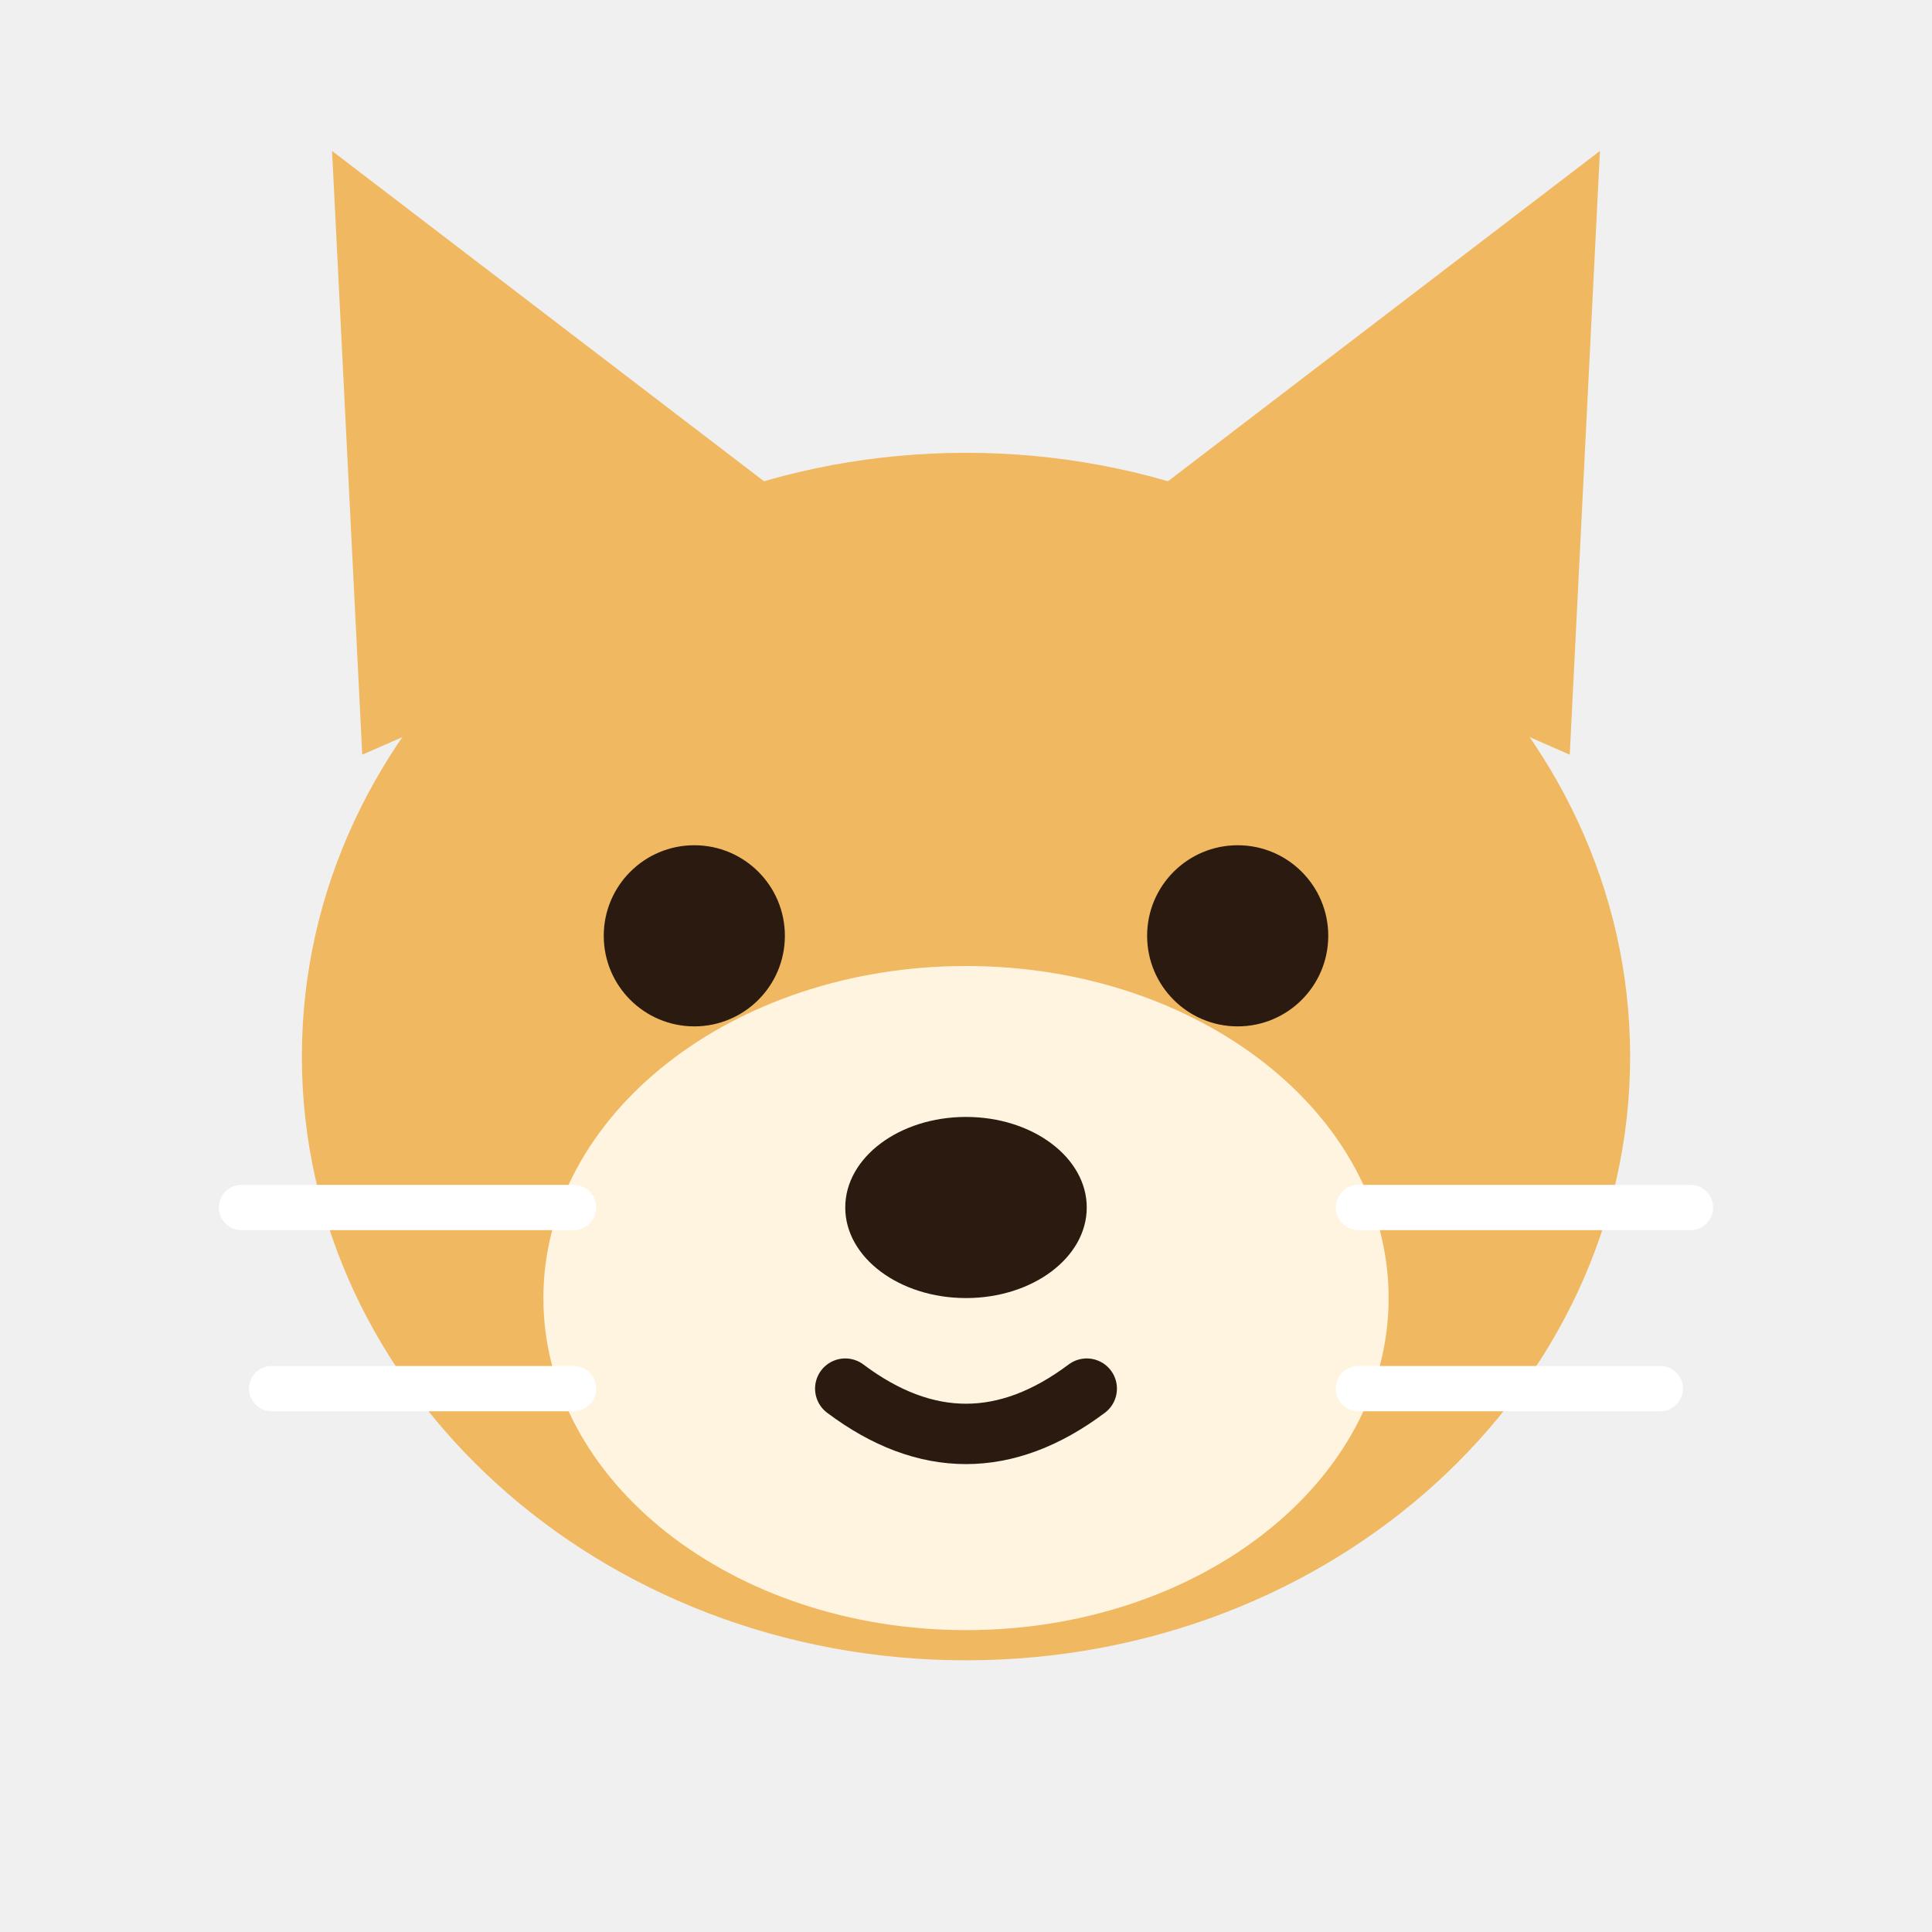
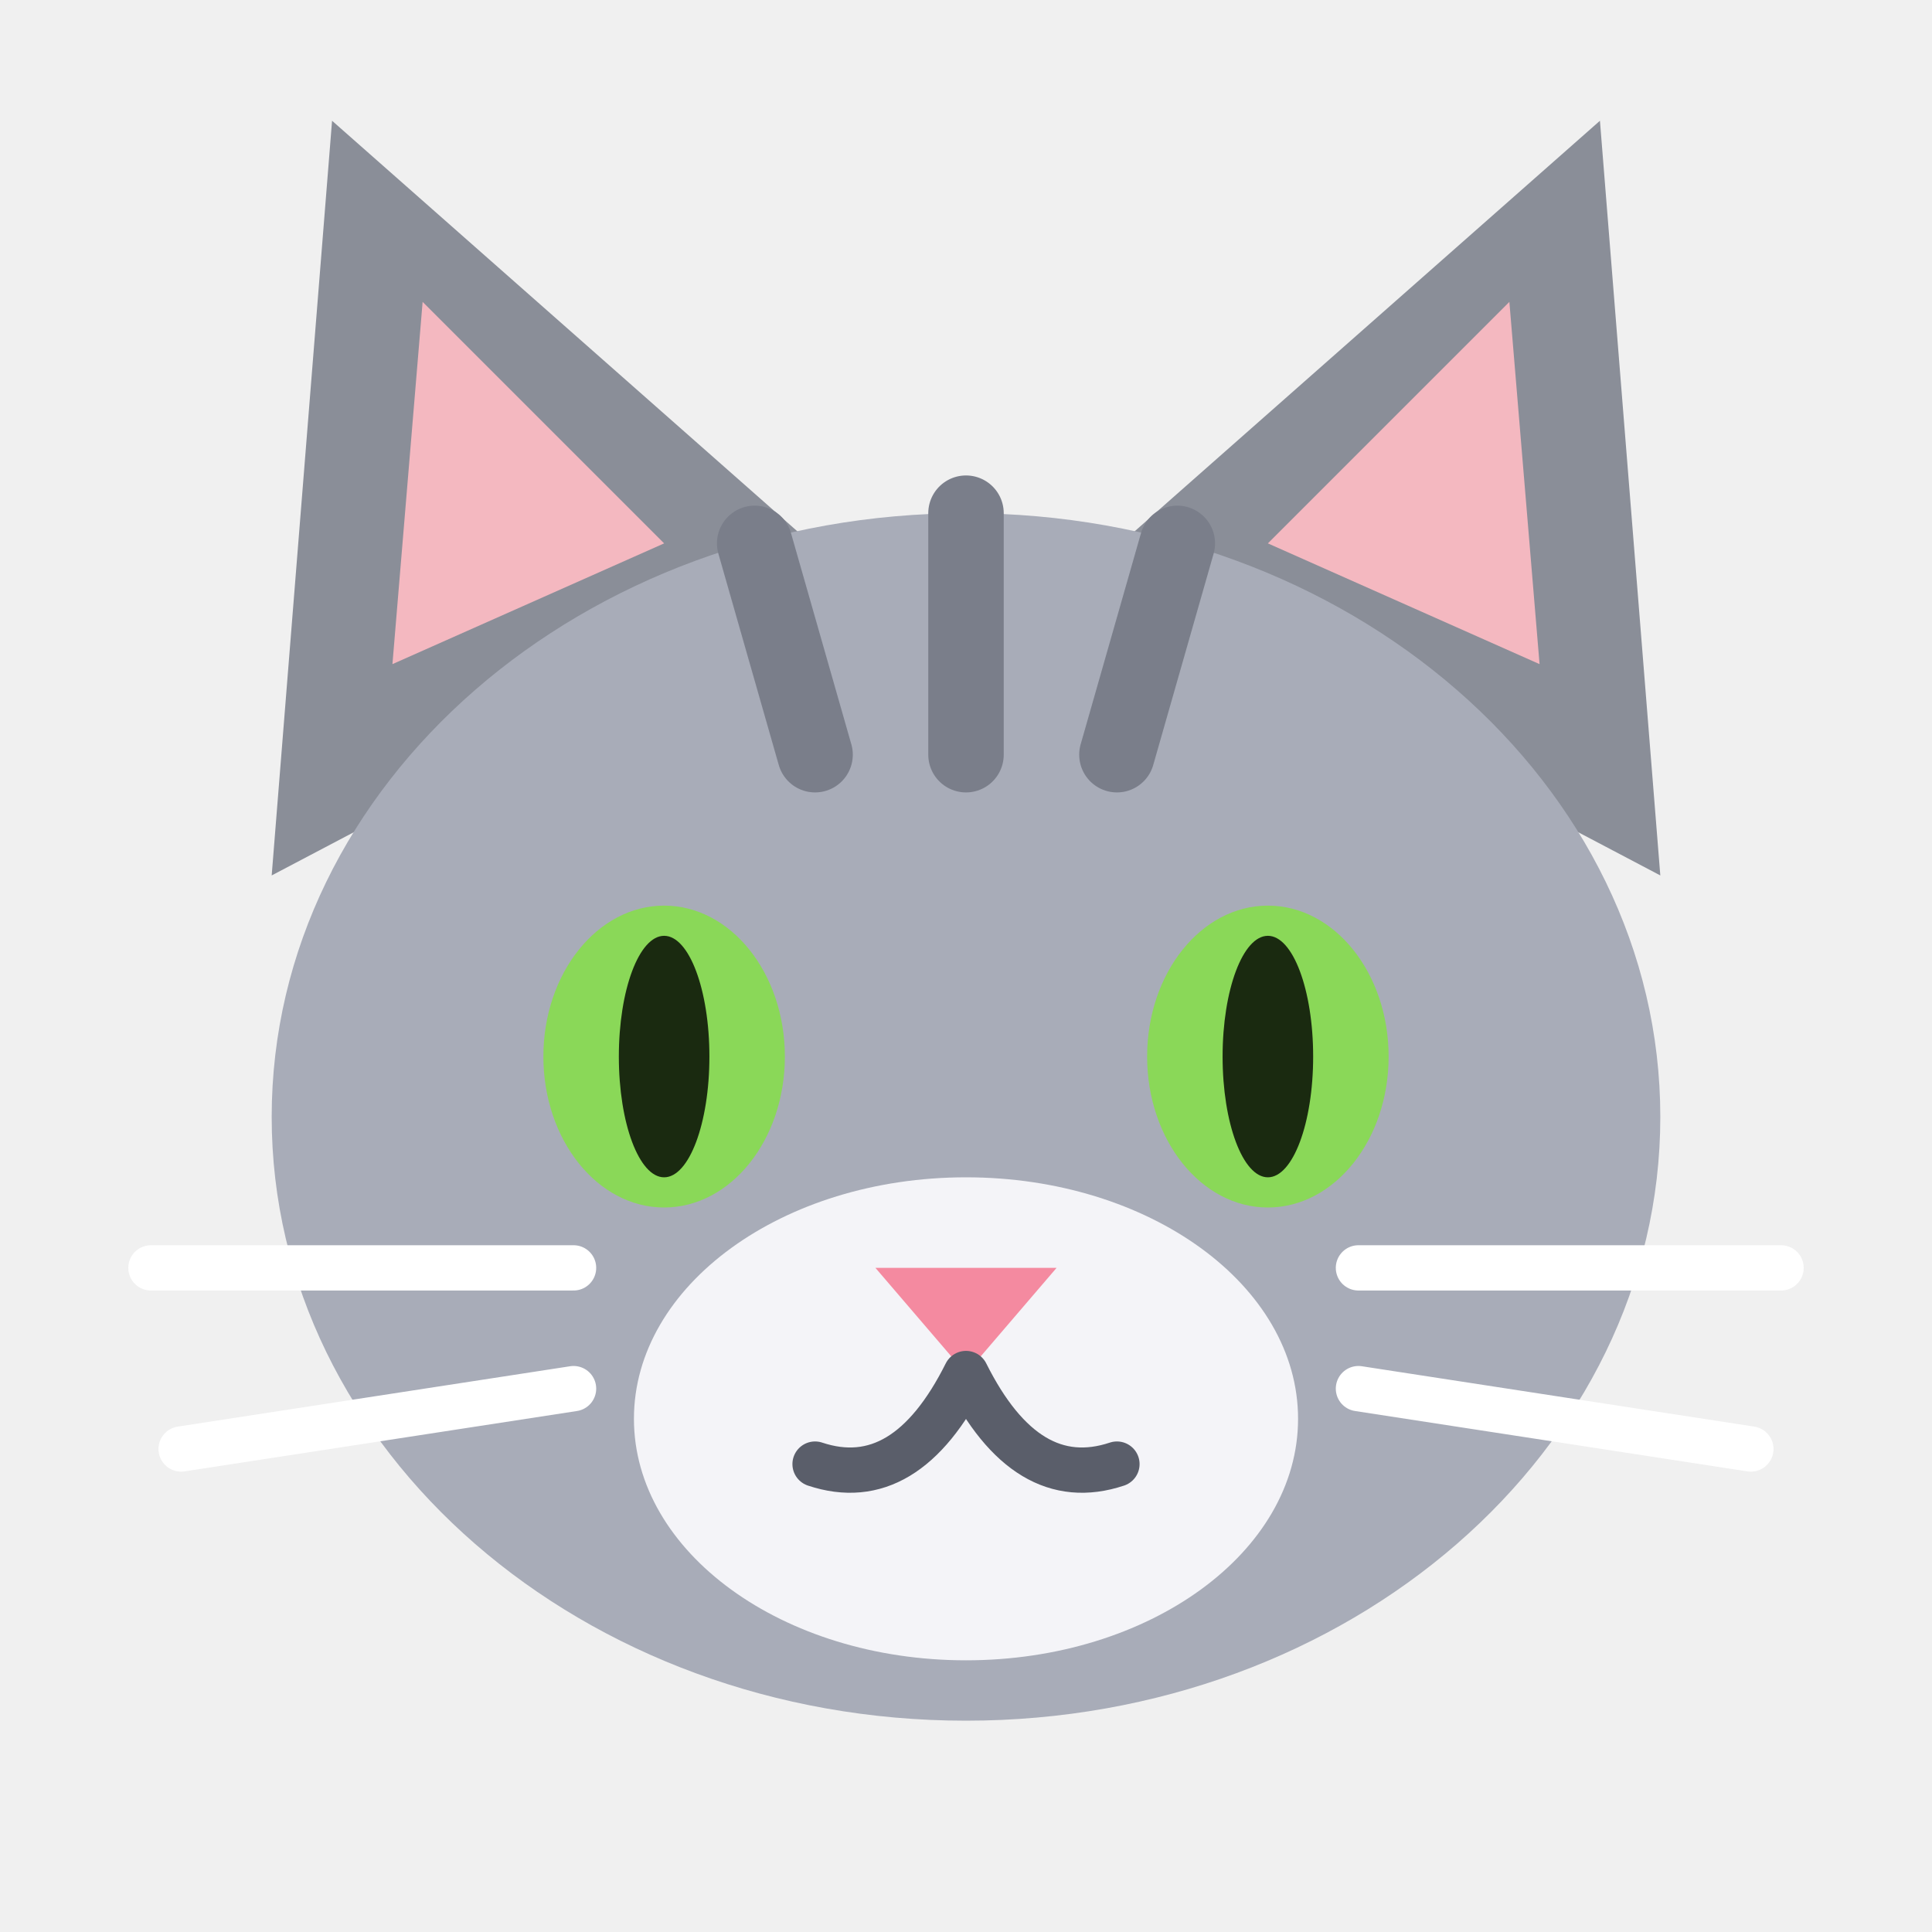
<svg xmlns="http://www.w3.org/2000/svg" viewBox="0 0 128 128">
-   <path d="M24 50L22 10l34 26zM104 50l2-40-34 26z" fill="#f0b860" />
-   <ellipse cx="64" cy="70" rx="44" ry="40" fill="#f0b860" />
-   <ellipse cx="64" cy="86" rx="28" ry="22" fill="#fff4e0" />
-   <circle cx="46" cy="62" r="6" fill="#2a1a10" />
-   <circle cx="82" cy="62" r="6" fill="#2a1a10" />
-   <ellipse cx="64" cy="80" rx="8" ry="6" fill="#2a1a10" />
-   <path d="M56 92q8 6 16 0" stroke="#2a1a10" stroke-width="4" stroke-linecap="round" fill="none" />
-   <path d="M16 80h22M18 92h20M90 80h22M90 92h20" stroke="#fff" stroke-width="3" stroke-linecap="round" />
+   <path d="M18 58L22 8l34 30zM110 58L106 8 72 38z" fill="#8a8e98" />
+   <path d="M26 44L28 20l16 16zM102 44l-2-24-16 16z" fill="#f4b8c0" />
+   <ellipse cx="64" cy="74" rx="46" ry="40" fill="#a8acb8" />
+   <path d="M50 36l4 14M64 34v16M78 36l-4 14" stroke="#7a7e8a" stroke-width="5" stroke-linecap="round" />
+   <ellipse cx="64" cy="94" rx="22" ry="16" fill="#f4f4f8" />
+   <ellipse cx="44" cy="70" rx="8" ry="10" fill="#8ad858" />
+   <ellipse cx="84" cy="70" rx="8" ry="10" fill="#8ad858" />
+   <ellipse cx="44" cy="70" rx="3" ry="8" fill="#1a2a10" />
+   <ellipse cx="84" cy="70" rx="3" ry="8" fill="#1a2a10" />
+   <path d="M58 84h12l-6 7z" fill="#f48aa0" />
+   <path d="M64 91q-4 8-10 6M64 91q4 8 10 6" stroke="#5a5e6a" stroke-width="3" stroke-linecap="round" fill="none" />
+   <path d="M10 84h28M12 96l26-4M90 84h28M90 92l26 4" stroke="#fff" stroke-width="3" stroke-linecap="round" />
</svg>
